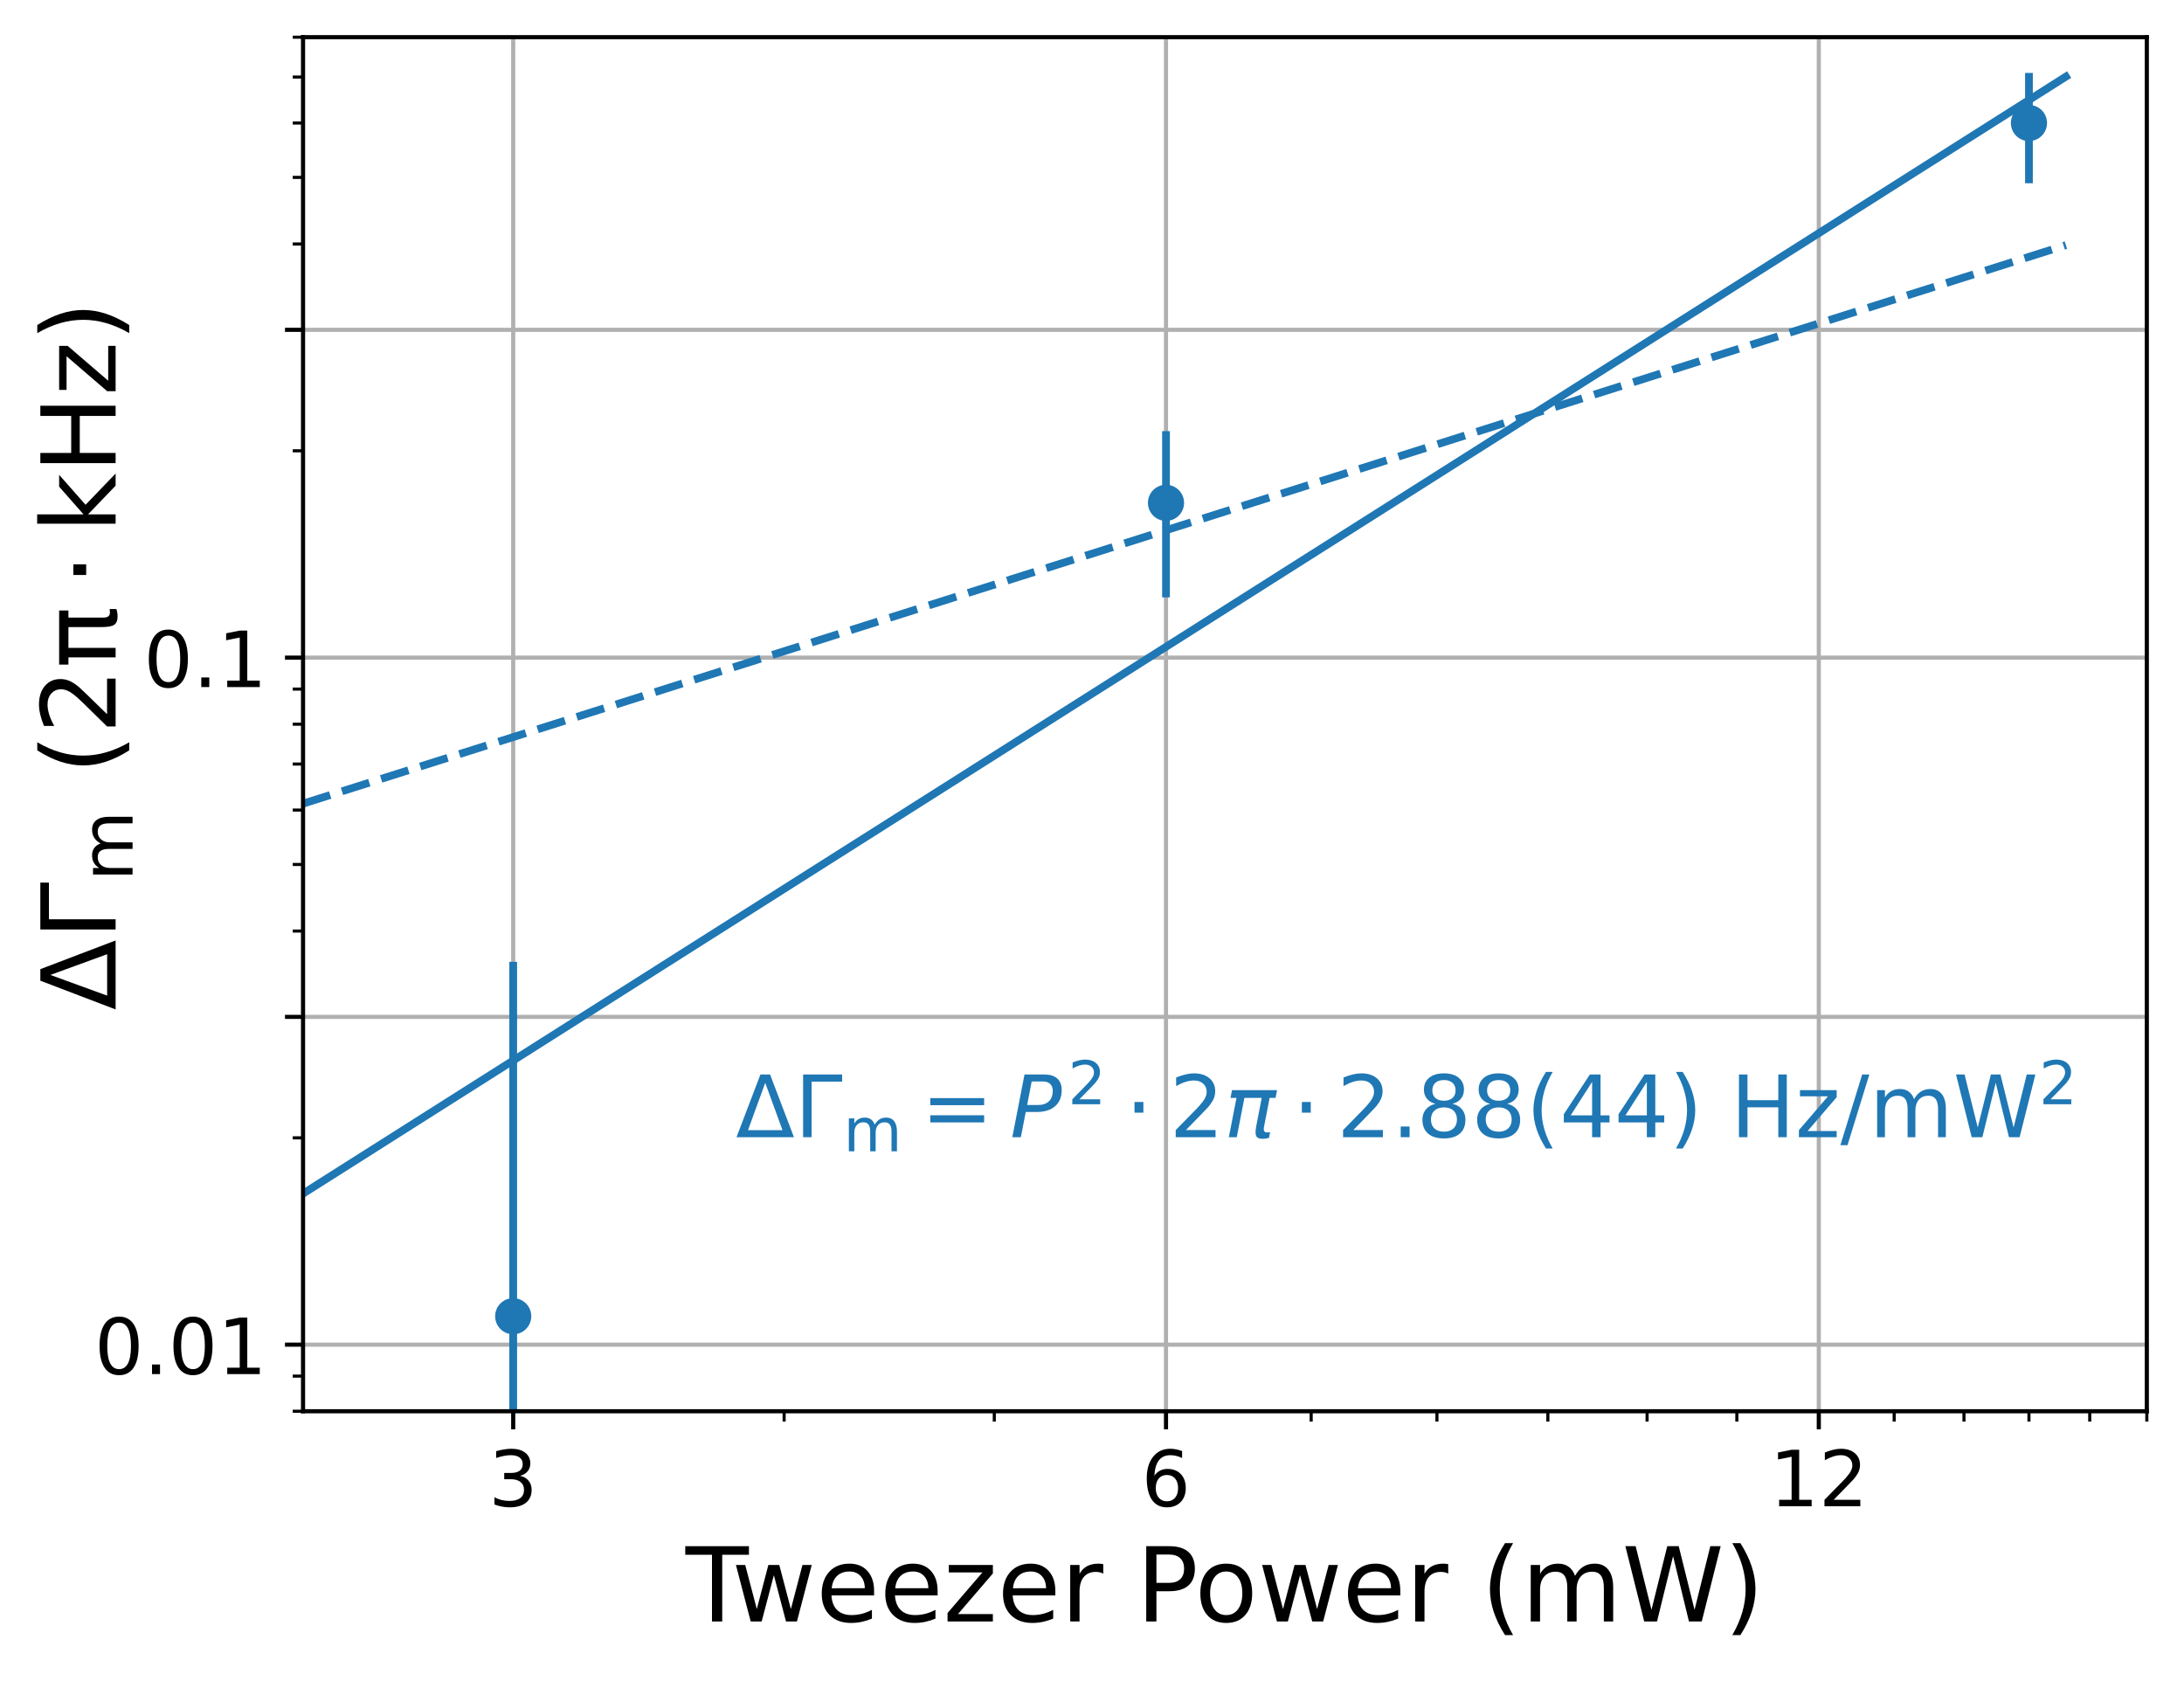
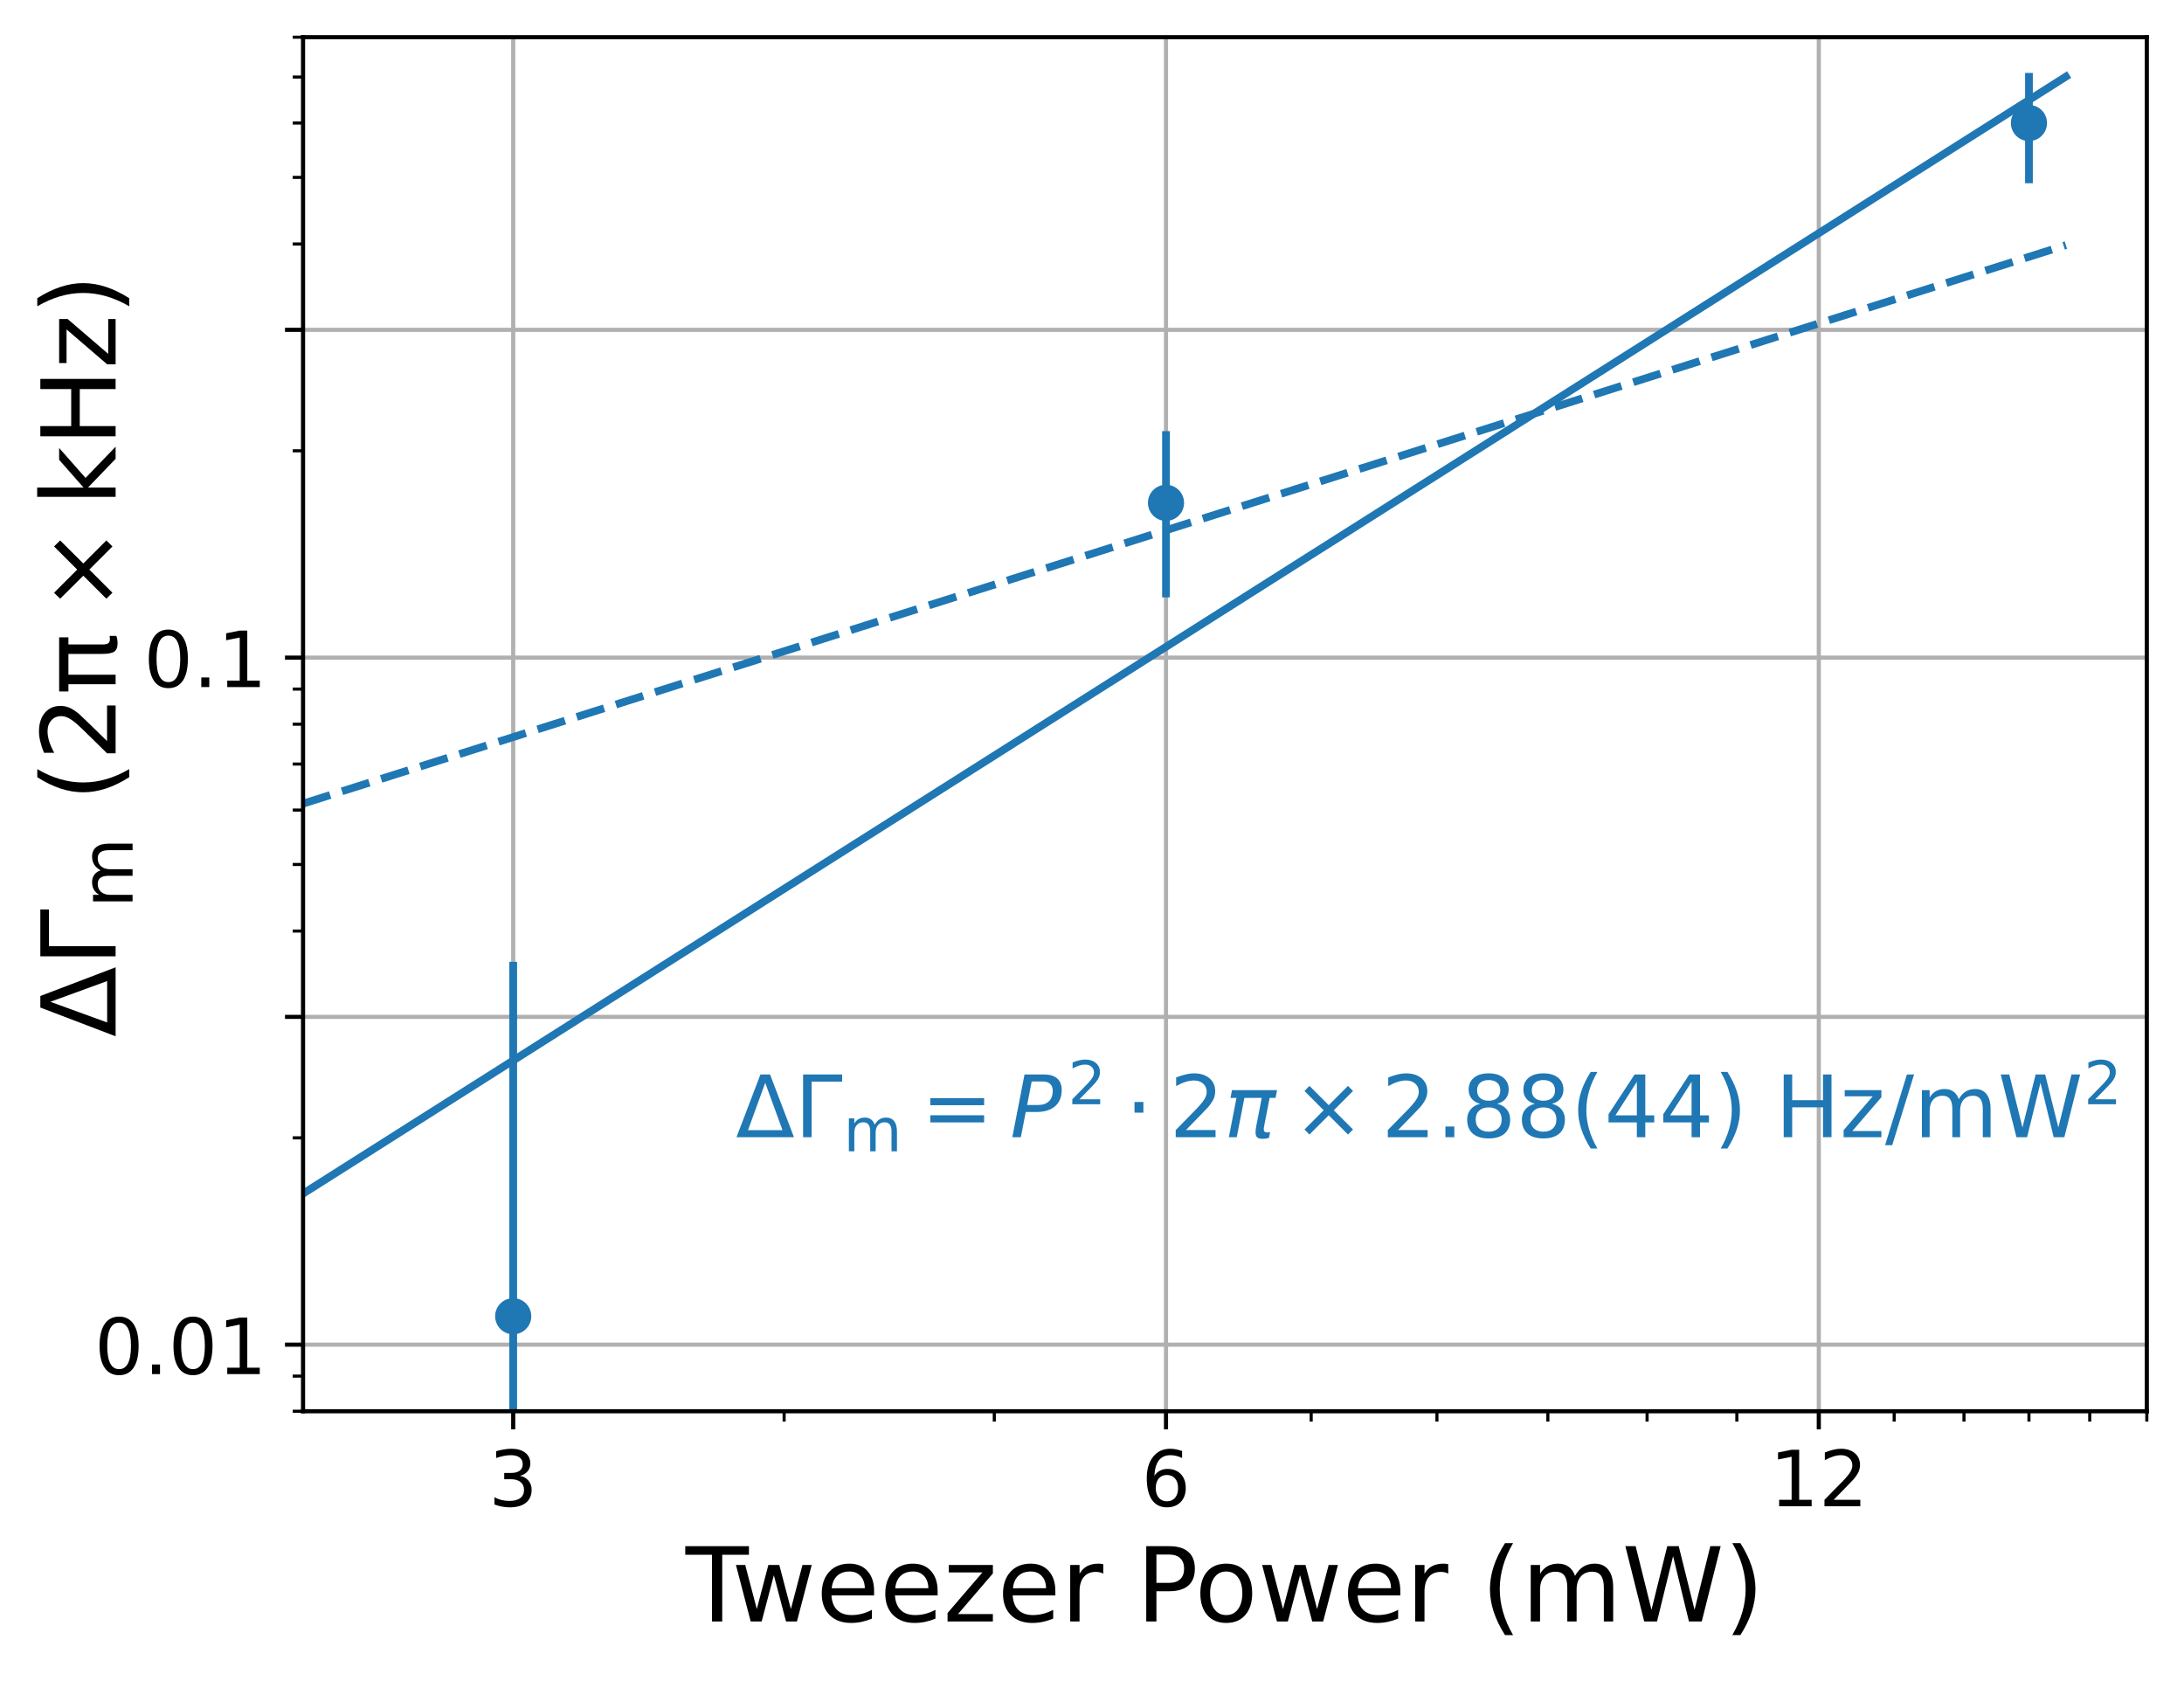
<svg xmlns="http://www.w3.org/2000/svg" xmlns:xlink="http://www.w3.org/1999/xlink" height="325.385pt" version="1.1" viewBox="0 0 423.017 325.385" width="423.017pt">
  <defs>
    <style type="text/css">*{stroke-linecap:butt;stroke-linejoin:round;}</style>
  </defs>
  <g id="figure_1">
    <g id="patch_1">
      <path d="M 0 325.385  L 423.017 325.385  L 423.017 0  L 0 0  z " style="fill:none;" />
    </g>
    <g id="axes_1">
      <g id="patch_2">
        <path d="M 58.697 273.312  L 415.817 273.312  L 415.817 7.2  L 58.697 7.2  z " style="fill:none;" />
      </g>
      <g id="matplotlib.axis_1">
        <g id="xtick_1">
          <g id="line2d_1">
            <path clip-path="url(#p34276686cf)" d="M 99.402 273.312  L 99.402 7.2  " style="fill:none;stroke:#b0b0b0;stroke-linecap:square;stroke-width:0.8;" />
          </g>
          <g id="line2d_2">
            <defs>
              <path d="M 0 0  L 0 3.5  " id="m005f0a59be" style="stroke:#000000;stroke-width:0.8;" />
            </defs>
            <g>
              <use style="stroke:#000000;stroke-width:0.8;" x="99.402" xlink:href="#m005f0a59be" y="273.312" />
            </g>
          </g>
          <g id="text_1">
            <g transform="translate(94.62968 291.7097)scale(0.15 -0.15)">
              <defs>
                <path d="M 40.578 39.312  Q 47.656 37.797 51.625 33  Q 55.609 28.219 55.609 21.188  Q 55.609 10.406 48.188 4.484  Q 40.766 -1.422 27.094 -1.422  Q 22.516 -1.422 17.656 -0.516  Q 12.797 0.391 7.625 2.203  L 7.625 11.719  Q 11.719 9.328 16.594 8.109  Q 21.484 6.891 26.812 6.891  Q 36.078 6.891 40.938 10.547  Q 45.797 14.203 45.797 21.188  Q 45.797 27.641 41.281 31.266  Q 36.766 34.906 28.719 34.906  L 20.219 34.906  L 20.219 43.016  L 29.109 43.016  Q 36.375 43.016 40.234 45.922  Q 44.094 48.828 44.094 54.297  Q 44.094 59.906 40.109 62.906  Q 36.141 65.922 28.719 65.922  Q 24.656 65.922 20.016 65.031  Q 15.375 64.156 9.812 62.312  L 9.812 71.094  Q 15.438 72.656 20.344 73.438  Q 25.25 74.219 29.594 74.219  Q 40.828 74.219 47.359 69.109  Q 53.906 64.016 53.906 55.328  Q 53.906 49.266 50.438 45.094  Q 46.969 40.922 40.578 39.312  z " id="DejaVuSans-51" />
              </defs>
              <use xlink:href="#DejaVuSans-51" />
            </g>
          </g>
        </g>
        <g id="xtick_2">
          <g id="line2d_3">
            <path clip-path="url(#p34276686cf)" d="M 225.841 273.312  L 225.841 7.2  " style="fill:none;stroke:#b0b0b0;stroke-linecap:square;stroke-width:0.8;" />
          </g>
          <g id="line2d_4">
            <g>
              <use style="stroke:#000000;stroke-width:0.8;" x="225.841" xlink:href="#m005f0a59be" y="273.312" />
            </g>
          </g>
          <g id="text_2">
            <g transform="translate(221.0694 291.7097)scale(0.15 -0.15)">
              <defs>
                <path d="M 33.016 40.375  Q 26.375 40.375 22.484 35.828  Q 18.609 31.297 18.609 23.391  Q 18.609 15.531 22.484 10.953  Q 26.375 6.391 33.016 6.391  Q 39.656 6.391 43.531 10.953  Q 47.406 15.531 47.406 23.391  Q 47.406 31.297 43.531 35.828  Q 39.656 40.375 33.016 40.375  z M 52.594 71.297  L 52.594 62.312  Q 48.875 64.062 45.094 64.984  Q 41.312 65.922 37.594 65.922  Q 27.828 65.922 22.672 59.328  Q 17.531 52.734 16.797 39.406  Q 19.672 43.656 24.016 45.922  Q 28.375 48.188 33.594 48.188  Q 44.578 48.188 50.953 41.516  Q 57.328 34.859 57.328 23.391  Q 57.328 12.156 50.688 5.359  Q 44.047 -1.422 33.016 -1.422  Q 20.359 -1.422 13.672 8.266  Q 6.984 17.969 6.984 36.375  Q 6.984 53.656 15.188 63.938  Q 23.391 74.219 37.203 74.219  Q 40.922 74.219 44.703 73.484  Q 48.484 72.75 52.594 71.297  z " id="DejaVuSans-54" />
              </defs>
              <use xlink:href="#DejaVuSans-54" />
            </g>
          </g>
        </g>
        <g id="xtick_3">
          <g id="line2d_5">
            <path clip-path="url(#p34276686cf)" d="M 352.281 273.312  L 352.281 7.2  " style="fill:none;stroke:#b0b0b0;stroke-linecap:square;stroke-width:0.8;" />
          </g>
          <g id="line2d_6">
            <g>
              <use style="stroke:#000000;stroke-width:0.8;" x="352.281" xlink:href="#m005f0a59be" y="273.312" />
            </g>
          </g>
          <g id="text_3">
            <g transform="translate(342.7373 291.7097)scale(0.15 -0.15)">
              <defs>
                <path d="M 12.406 8.297  L 28.516 8.297  L 28.516 63.922  L 10.984 60.406  L 10.984 69.391  L 28.422 72.906  L 38.281 72.906  L 38.281 8.297  L 54.391 8.297  L 54.391 0  L 12.406 0  z " id="DejaVuSans-49" />
                <path d="M 19.188 8.297  L 53.609 8.297  L 53.609 0  L 7.328 0  L 7.328 8.297  Q 12.938 14.109 22.625 23.891  Q 32.328 33.688 34.812 36.531  Q 39.547 41.844 41.422 45.531  Q 43.312 49.219 43.312 52.781  Q 43.312 58.594 39.234 62.25  Q 35.156 65.922 28.609 65.922  Q 23.969 65.922 18.812 64.312  Q 13.672 62.703 7.812 59.422  L 7.812 69.391  Q 13.766 71.781 18.938 73  Q 24.125 74.219 28.422 74.219  Q 39.75 74.219 46.484 68.547  Q 53.219 62.891 53.219 53.422  Q 53.219 48.922 51.531 44.891  Q 49.859 40.875 45.406 35.406  Q 44.188 33.984 37.641 27.219  Q 31.109 20.453 19.188 8.297  z " id="DejaVuSans-50" />
              </defs>
              <use xlink:href="#DejaVuSans-49" />
              <use x="63.623" xlink:href="#DejaVuSans-50" />
            </g>
          </g>
        </g>
        <g id="xtick_4">
          <g id="line2d_7">
            <defs>
              <path d="M 0 0  L 0 2  " id="m6449f80ab4" style="stroke:#000000;stroke-width:0.6;" />
            </defs>
            <g>
              <use style="stroke:#000000;stroke-width:0.6;" x="151.879" xlink:href="#m6449f80ab4" y="273.312" />
            </g>
          </g>
        </g>
        <g id="xtick_5">
          <g id="line2d_8">
            <g>
              <use style="stroke:#000000;stroke-width:0.6;" x="192.583" xlink:href="#m6449f80ab4" y="273.312" />
            </g>
          </g>
        </g>
        <g id="xtick_6">
          <g id="line2d_9">
            <g>
              <use style="stroke:#000000;stroke-width:0.6;" x="253.961" xlink:href="#m6449f80ab4" y="273.312" />
            </g>
          </g>
        </g>
        <g id="xtick_7">
          <g id="line2d_10">
            <g>
              <use style="stroke:#000000;stroke-width:0.6;" x="278.319" xlink:href="#m6449f80ab4" y="273.312" />
            </g>
          </g>
        </g>
        <g id="xtick_8">
          <g id="line2d_11">
            <g>
              <use style="stroke:#000000;stroke-width:0.6;" x="299.804" xlink:href="#m6449f80ab4" y="273.312" />
            </g>
          </g>
        </g>
        <g id="xtick_9">
          <g id="line2d_12">
            <g>
              <use style="stroke:#000000;stroke-width:0.6;" x="319.023" xlink:href="#m6449f80ab4" y="273.312" />
            </g>
          </g>
        </g>
        <g id="xtick_10">
          <g id="line2d_13">
            <g>
              <use style="stroke:#000000;stroke-width:0.6;" x="336.409" xlink:href="#m6449f80ab4" y="273.312" />
            </g>
          </g>
        </g>
        <g id="xtick_11">
          <g id="line2d_14">
            <g>
              <use style="stroke:#000000;stroke-width:0.6;" x="366.882" xlink:href="#m6449f80ab4" y="273.312" />
            </g>
          </g>
        </g>
        <g id="xtick_12">
          <g id="line2d_15">
            <g>
              <use style="stroke:#000000;stroke-width:0.6;" x="380.4" xlink:href="#m6449f80ab4" y="273.312" />
            </g>
          </g>
        </g>
        <g id="xtick_13">
          <g id="line2d_16">
            <g>
              <use style="stroke:#000000;stroke-width:0.6;" x="392.986" xlink:href="#m6449f80ab4" y="273.312" />
            </g>
          </g>
        </g>
        <g id="xtick_14">
          <g id="line2d_17">
            <g>
              <use style="stroke:#000000;stroke-width:0.6;" x="404.758" xlink:href="#m6449f80ab4" y="273.312" />
            </g>
          </g>
        </g>
        <g id="xtick_15">
          <g id="line2d_18">
            <g>
              <use style="stroke:#000000;stroke-width:0.6;" x="415.817" xlink:href="#m6449f80ab4" y="273.312" />
            </g>
          </g>
        </g>
        <g id="text_4">
          <g transform="translate(132.7867 314.0261)scale(0.2 -0.2)">
            <defs>
              <path d="M -0.297 72.906  L 61.375 72.906  L 61.375 64.594  L 35.5 64.594  L 35.5 0  L 25.594 0  L 25.594 64.594  L -0.297 64.594  z " id="DejaVuSans-84" />
              <path d="M 4.203 54.688  L 13.188 54.688  L 24.422 12.016  L 35.594 54.688  L 46.188 54.688  L 57.422 12.016  L 68.609 54.688  L 77.594 54.688  L 63.281 0  L 52.688 0  L 40.922 44.828  L 29.109 0  L 18.5 0  z " id="DejaVuSans-119" />
              <path d="M 56.203 29.594  L 56.203 25.203  L 14.891 25.203  Q 15.484 15.922 20.484 11.062  Q 25.484 6.203 34.422 6.203  Q 39.594 6.203 44.453 7.469  Q 49.312 8.734 54.109 11.281  L 54.109 2.781  Q 49.266 0.734 44.188 -0.344  Q 39.109 -1.422 33.891 -1.422  Q 20.797 -1.422 13.156 6.188  Q 5.516 13.812 5.516 26.812  Q 5.516 40.234 12.766 48.109  Q 20.016 56 32.328 56  Q 43.359 56 49.781 48.891  Q 56.203 41.797 56.203 29.594  z M 47.219 32.234  Q 47.125 39.594 43.094 43.984  Q 39.062 48.391 32.422 48.391  Q 24.906 48.391 20.391 44.141  Q 15.875 39.891 15.188 32.172  z " id="DejaVuSans-101" />
              <path d="M 5.516 54.688  L 48.188 54.688  L 48.188 46.484  L 14.406 7.172  L 48.188 7.172  L 48.188 0  L 4.297 0  L 4.297 8.203  L 38.094 47.516  L 5.516 47.516  z " id="DejaVuSans-122" />
              <path d="M 41.109 46.297  Q 39.594 47.172 37.812 47.578  Q 36.031 48 33.891 48  Q 26.266 48 22.188 43.047  Q 18.109 38.094 18.109 28.812  L 18.109 0  L 9.078 0  L 9.078 54.688  L 18.109 54.688  L 18.109 46.188  Q 20.953 51.172 25.484 53.578  Q 30.031 56 36.531 56  Q 37.453 56 38.578 55.875  Q 39.703 55.766 41.062 55.516  z " id="DejaVuSans-114" />
              <path id="DejaVuSans-32" />
              <path d="M 19.672 64.797  L 19.672 37.406  L 32.078 37.406  Q 38.969 37.406 42.719 40.969  Q 46.484 44.531 46.484 51.125  Q 46.484 57.672 42.719 61.234  Q 38.969 64.797 32.078 64.797  z M 9.812 72.906  L 32.078 72.906  Q 44.344 72.906 50.609 67.359  Q 56.891 61.812 56.891 51.125  Q 56.891 40.328 50.609 34.812  Q 44.344 29.297 32.078 29.297  L 19.672 29.297  L 19.672 0  L 9.812 0  z " id="DejaVuSans-80" />
              <path d="M 30.609 48.391  Q 23.391 48.391 19.188 42.75  Q 14.984 37.109 14.984 27.297  Q 14.984 17.484 19.156 11.844  Q 23.344 6.203 30.609 6.203  Q 37.797 6.203 41.984 11.859  Q 46.188 17.531 46.188 27.297  Q 46.188 37.016 41.984 42.703  Q 37.797 48.391 30.609 48.391  z M 30.609 56  Q 42.328 56 49.016 48.375  Q 55.719 40.766 55.719 27.297  Q 55.719 13.875 49.016 6.219  Q 42.328 -1.422 30.609 -1.422  Q 18.844 -1.422 12.172 6.219  Q 5.516 13.875 5.516 27.297  Q 5.516 40.766 12.172 48.375  Q 18.844 56 30.609 56  z " id="DejaVuSans-111" />
              <path d="M 31 75.875  Q 24.469 64.656 21.281 53.656  Q 18.109 42.672 18.109 31.391  Q 18.109 20.125 21.312 9.062  Q 24.516 -2 31 -13.188  L 23.188 -13.188  Q 15.875 -1.703 12.234 9.375  Q 8.594 20.453 8.594 31.391  Q 8.594 42.281 12.203 53.312  Q 15.828 64.359 23.188 75.875  z " id="DejaVuSans-40" />
              <path d="M 52 44.188  Q 55.375 50.25 60.062 53.125  Q 64.75 56 71.094 56  Q 79.641 56 84.281 50.016  Q 88.922 44.047 88.922 33.016  L 88.922 0  L 79.891 0  L 79.891 32.719  Q 79.891 40.578 77.094 44.375  Q 74.312 48.188 68.609 48.188  Q 61.625 48.188 57.562 43.547  Q 53.516 38.922 53.516 30.906  L 53.516 0  L 44.484 0  L 44.484 32.719  Q 44.484 40.625 41.703 44.406  Q 38.922 48.188 33.109 48.188  Q 26.219 48.188 22.156 43.531  Q 18.109 38.875 18.109 30.906  L 18.109 0  L 9.078 0  L 9.078 54.688  L 18.109 54.688  L 18.109 46.188  Q 21.188 51.219 25.484 53.609  Q 29.781 56 35.688 56  Q 41.656 56 45.828 52.969  Q 50 49.953 52 44.188  z " id="DejaVuSans-109" />
              <path d="M 3.328 72.906  L 13.281 72.906  L 28.609 11.281  L 43.891 72.906  L 54.984 72.906  L 70.312 11.281  L 85.594 72.906  L 95.609 72.906  L 77.297 0  L 64.891 0  L 49.516 63.281  L 33.984 0  L 21.578 0  z " id="DejaVuSans-87" />
              <path d="M 8.016 75.875  L 15.828 75.875  Q 23.141 64.359 26.781 53.312  Q 30.422 42.281 30.422 31.391  Q 30.422 20.453 26.781 9.375  Q 23.141 -1.703 15.828 -13.188  L 8.016 -13.188  Q 14.5 -2 17.703 9.062  Q 20.906 20.125 20.906 31.391  Q 20.906 42.672 17.703 53.656  Q 14.5 64.656 8.016 75.875  z " id="DejaVuSans-41" />
            </defs>
            <use xlink:href="#DejaVuSans-84" />
            <use x="44.584" xlink:href="#DejaVuSans-119" />
            <use x="126.371" xlink:href="#DejaVuSans-101" />
            <use x="187.895" xlink:href="#DejaVuSans-101" />
            <use x="249.418" xlink:href="#DejaVuSans-122" />
            <use x="301.908" xlink:href="#DejaVuSans-101" />
            <use x="363.432" xlink:href="#DejaVuSans-114" />
            <use x="404.545" xlink:href="#DejaVuSans-32" />
            <use x="436.332" xlink:href="#DejaVuSans-80" />
            <use x="493.01" xlink:href="#DejaVuSans-111" />
            <use x="554.191" xlink:href="#DejaVuSans-119" />
            <use x="635.979" xlink:href="#DejaVuSans-101" />
            <use x="697.502" xlink:href="#DejaVuSans-114" />
            <use x="738.615" xlink:href="#DejaVuSans-32" />
            <use x="770.402" xlink:href="#DejaVuSans-40" />
            <use x="809.416" xlink:href="#DejaVuSans-109" />
            <use x="906.828" xlink:href="#DejaVuSans-87" />
            <use x="1005.705" xlink:href="#DejaVuSans-41" />
          </g>
        </g>
      </g>
      <g id="matplotlib.axis_2">
        <g id="ytick_1">
          <g id="line2d_19">
            <path clip-path="url(#p34276686cf)" d="M 58.697 260.418  L 415.817 260.418  " style="fill:none;stroke:#b0b0b0;stroke-linecap:square;stroke-width:0.8;" />
          </g>
          <g id="line2d_20">
            <defs>
              <path d="M 0 0  L -3.5 0  " id="mc3ce260a5b" style="stroke:#000000;stroke-width:0.8;" />
            </defs>
            <g>
              <use style="stroke:#000000;stroke-width:0.8;" x="58.697" xlink:href="#mc3ce260a5b" y="260.418" />
            </g>
          </g>
          <g id="text_5">
            <g transform="translate(18.29861 266.1164)scale(0.15 -0.15)">
              <defs>
                <path d="M 31.781 66.406  Q 24.172 66.406 20.328 58.906  Q 16.5 51.422 16.5 36.375  Q 16.5 21.391 20.328 13.891  Q 24.172 6.391 31.781 6.391  Q 39.453 6.391 43.281 13.891  Q 47.125 21.391 47.125 36.375  Q 47.125 51.422 43.281 58.906  Q 39.453 66.406 31.781 66.406  z M 31.781 74.219  Q 44.047 74.219 50.516 64.516  Q 56.984 54.828 56.984 36.375  Q 56.984 17.969 50.516 8.266  Q 44.047 -1.422 31.781 -1.422  Q 19.531 -1.422 13.062 8.266  Q 6.594 17.969 6.594 36.375  Q 6.594 54.828 13.062 64.516  Q 19.531 74.219 31.781 74.219  z " id="DejaVuSans-48" />
                <path d="M 10.688 12.406  L 21 12.406  L 21 0  L 10.688 0  z " id="DejaVuSans-46" />
              </defs>
              <use xlink:href="#DejaVuSans-48" />
              <use x="63.623" xlink:href="#DejaVuSans-46" />
              <use x="95.41" xlink:href="#DejaVuSans-48" />
              <use x="159.033" xlink:href="#DejaVuSans-49" />
            </g>
          </g>
        </g>
        <g id="ytick_2">
          <g id="line2d_21">
            <path clip-path="url(#p34276686cf)" d="M 58.697 196.934  L 415.817 196.934  " style="fill:none;stroke:#b0b0b0;stroke-linecap:square;stroke-width:0.8;" />
          </g>
          <g id="line2d_22">
            <g>
              <use style="stroke:#000000;stroke-width:0.8;" x="58.697" xlink:href="#mc3ce260a5b" y="196.934" />
            </g>
          </g>
        </g>
        <g id="ytick_3">
          <g id="line2d_23">
            <path clip-path="url(#p34276686cf)" d="M 58.697 127.362  L 415.817 127.362  " style="fill:none;stroke:#b0b0b0;stroke-linecap:square;stroke-width:0.8;" />
          </g>
          <g id="line2d_24">
            <g>
              <use style="stroke:#000000;stroke-width:0.8;" x="58.697" xlink:href="#mc3ce260a5b" y="127.362" />
            </g>
          </g>
          <g id="text_6">
            <g transform="translate(27.84236 133.0604)scale(0.15 -0.15)">
              <use xlink:href="#DejaVuSans-48" />
              <use x="63.623" xlink:href="#DejaVuSans-46" />
              <use x="95.41" xlink:href="#DejaVuSans-49" />
            </g>
          </g>
        </g>
        <g id="ytick_4">
          <g id="line2d_25">
            <path clip-path="url(#p34276686cf)" d="M 58.697 63.878  L 415.817 63.878  " style="fill:none;stroke:#b0b0b0;stroke-linecap:square;stroke-width:0.8;" />
          </g>
          <g id="line2d_26">
            <g>
              <use style="stroke:#000000;stroke-width:0.8;" x="58.697" xlink:href="#mc3ce260a5b" y="63.878" />
            </g>
          </g>
        </g>
        <g id="ytick_5">
          <g id="line2d_27">
            <defs>
              <path d="M 0 0  L -2 0  " id="md0f4fded07" style="stroke:#000000;stroke-width:0.6;" />
            </defs>
            <g>
              <use style="stroke:#000000;stroke-width:0.6;" x="58.697" xlink:href="#md0f4fded07" y="273.312" />
            </g>
          </g>
        </g>
        <g id="ytick_6">
          <g id="line2d_28">
            <g>
              <use style="stroke:#000000;stroke-width:0.6;" x="58.697" xlink:href="#md0f4fded07" y="266.506" />
            </g>
          </g>
        </g>
        <g id="ytick_7">
          <g id="line2d_29">
            <g>
              <use style="stroke:#000000;stroke-width:0.6;" x="58.697" xlink:href="#md0f4fded07" y="220.364" />
            </g>
          </g>
        </g>
        <g id="ytick_8">
          <g id="line2d_30">
            <g>
              <use style="stroke:#000000;stroke-width:0.6;" x="58.697" xlink:href="#md0f4fded07" y="180.31" />
            </g>
          </g>
        </g>
        <g id="ytick_9">
          <g id="line2d_31">
            <g>
              <use style="stroke:#000000;stroke-width:0.6;" x="58.697" xlink:href="#md0f4fded07" y="167.415" />
            </g>
          </g>
        </g>
        <g id="ytick_10">
          <g id="line2d_32">
            <g>
              <use style="stroke:#000000;stroke-width:0.6;" x="58.697" xlink:href="#md0f4fded07" y="156.88" />
            </g>
          </g>
        </g>
        <g id="ytick_11">
          <g id="line2d_33">
            <g>
              <use style="stroke:#000000;stroke-width:0.6;" x="58.697" xlink:href="#md0f4fded07" y="147.972" />
            </g>
          </g>
        </g>
        <g id="ytick_12">
          <g id="line2d_34">
            <g>
              <use style="stroke:#000000;stroke-width:0.6;" x="58.697" xlink:href="#md0f4fded07" y="140.256" />
            </g>
          </g>
        </g>
        <g id="ytick_13">
          <g id="line2d_35">
            <g>
              <use style="stroke:#000000;stroke-width:0.6;" x="58.697" xlink:href="#md0f4fded07" y="133.45" />
            </g>
          </g>
        </g>
        <g id="ytick_14">
          <g id="line2d_36">
            <g>
              <use style="stroke:#000000;stroke-width:0.6;" x="58.697" xlink:href="#md0f4fded07" y="87.308" />
            </g>
          </g>
        </g>
        <g id="ytick_15">
          <g id="line2d_37">
            <g>
              <use style="stroke:#000000;stroke-width:0.6;" x="58.697" xlink:href="#md0f4fded07" y="47.254" />
            </g>
          </g>
        </g>
        <g id="ytick_16">
          <g id="line2d_38">
            <g>
              <use style="stroke:#000000;stroke-width:0.6;" x="58.697" xlink:href="#md0f4fded07" y="34.359" />
            </g>
          </g>
        </g>
        <g id="ytick_17">
          <g id="line2d_39">
            <g>
              <use style="stroke:#000000;stroke-width:0.6;" x="58.697" xlink:href="#md0f4fded07" y="23.824" />
            </g>
          </g>
        </g>
        <g id="ytick_18">
          <g id="line2d_40">
            <g>
              <use style="stroke:#000000;stroke-width:0.6;" x="58.697" xlink:href="#md0f4fded07" y="14.916" />
            </g>
          </g>
        </g>
        <g id="ytick_19">
          <g id="line2d_41">
            <g>
              <use style="stroke:#000000;stroke-width:0.6;" x="58.697" xlink:href="#md0f4fded07" y="7.2" />
            </g>
          </g>
        </g>
        <g id="text_7">
-           <g transform="translate(22.39688 195.6504)rotate(-90)scale(0.2 -0.2)">
+           <g transform="translate(22.39688 200.8504)rotate(-90)scale(0.2 -0.2)">
            <defs>
              <path d="M 34.188 63.188  L 14.156 8.203  L 54.25 8.203  z M 0.781 0  L 28.609 72.906  L 39.797 72.906  L 67.578 0  z " id="DejaVuSans-916" />
              <path d="M 9.812 0  L 9.812 72.906  L 55.172 72.906  L 55.172 64.594  L 19.672 64.594  L 19.672 0  z " id="DejaVuSans-915" />
              <path d="M 3.609 54.688  L 56 54.688  L 56 45.703  L 49.125 45.703  L 49.125 12.109  Q 49.125 8.594 50.312 7.047  Q 51.516 5.516 54.203 5.516  Q 54.938 5.516 56 5.641  Q 57.078 5.766 57.422 5.812  L 57.422 -0.688  Q 55.719 -1.312 53.906 -1.609  Q 52.094 -1.906 50.297 -1.906  Q 44.438 -1.906 42.188 1.297  Q 39.938 4.5 39.938 13.094  L 39.938 45.703  L 19.781 45.703  L 19.781 0  L 10.594 0  L 10.594 45.703  L 3.609 45.703  z " id="DejaVuSans-960" />
-               <path d="M 10.688 40.922  L 21 40.922  L 21 28.516  L 10.688 28.516  z " id="DejaVuSans-8901" />
+               <path d="M 70.125 53.719  L 47.797 31.297  L 70.125 8.984  L 64.312 3.078  L 41.891 25.484  L 19.484 3.078  L 13.719 8.984  L 35.984 31.297  L 13.719 53.719  L 19.484 59.625  L 41.891 37.203  L 64.312 59.625  z " id="DejaVuSans-215" />
              <path d="M 9.078 75.984  L 18.109 75.984  L 18.109 31.109  L 44.922 54.688  L 56.391 54.688  L 27.391 29.109  L 57.625 0  L 45.906 0  L 18.109 26.703  L 18.109 0  L 9.078 0  z " id="DejaVuSans-107" />
              <path d="M 9.812 72.906  L 19.672 72.906  L 19.672 43.016  L 55.516 43.016  L 55.516 72.906  L 65.375 72.906  L 65.375 0  L 55.516 0  L 55.516 34.719  L 19.672 34.719  L 19.672 0  L 9.812 0  z " id="DejaVuSans-72" />
            </defs>
            <use transform="translate(0 0.015625)" xlink:href="#DejaVuSans-916" />
            <use transform="translate(68.4082 0.015625)" xlink:href="#DejaVuSans-915" />
            <use transform="translate(125.0781 -16.39062)scale(0.7)" xlink:href="#DejaVuSans-109" />
            <use transform="translate(228.4714 0.015625)" xlink:href="#DejaVuSans-40" />
            <use transform="translate(267.485 0.015625)" xlink:href="#DejaVuSans-50" />
            <use transform="translate(331.1081 0.015625)" xlink:href="#DejaVuSans-960" />
-             <use transform="translate(410.7956 0.015625)" xlink:href="#DejaVuSans-8901" />
-             <use transform="translate(462.0651 0.015625)" xlink:href="#DejaVuSans-107" />
-             <use transform="translate(519.9753 0.015625)" xlink:href="#DejaVuSans-72" />
-             <use transform="translate(595.1706 0.015625)" xlink:href="#DejaVuSans-122" />
-             <use transform="translate(647.6608 0.015625)" xlink:href="#DejaVuSans-41" />
+             <use transform="translate(410.7956 0.015625)" xlink:href="#DejaVuSans-215" />
+             <use transform="translate(514.0671 0.015625)" xlink:href="#DejaVuSans-107" />
+             <use transform="translate(571.9772 0.015625)" xlink:href="#DejaVuSans-72" />
+             <use transform="translate(647.1725 0.015625)" xlink:href="#DejaVuSans-122" />
+             <use transform="translate(699.6628 0.015625)" xlink:href="#DejaVuSans-41" />
          </g>
        </g>
      </g>
      <g id="LineCollection_1">
        <path clip-path="url(#p34276686cf)" d="M 392.986 35.487  L 392.986 14.124  " style="fill:none;stroke:#1f77b4;stroke-width:1.5;" />
        <path clip-path="url(#p34276686cf)" d="M 225.841 115.69  L 225.841 83.501  " style="fill:none;stroke:#1f77b4;stroke-width:1.5;" />
        <path clip-path="url(#p34276686cf)" d="M 99.402 326.385  L 99.402 186.27  " style="fill:none;stroke:#1f77b4;stroke-width:1.5;" />
      </g>
      <g id="line2d_42">
        <path clip-path="url(#p34276686cf)" d="M 58.661 155.65  L 400.14 47.475  L 400.14 47.475  " style="fill:none;stroke:#1f77b4;stroke-dasharray:5.55,2.4;stroke-dashoffset:0;stroke-width:1.5;" />
      </g>
      <g id="line2d_43">
        <path clip-path="url(#p34276686cf)" d="M 58.661 231.189  L 400.14 14.839  L 400.14 14.839  " style="fill:none;stroke:#1f77b4;stroke-linecap:square;stroke-width:1.5;" />
      </g>
      <g id="line2d_44">
        <defs>
          <path d="M 0 3  C 0.796 3 1.559 2.684 2.121 2.121  C 2.684 1.559 3 0.796 3 0  C 3 -0.796 2.684 -1.559 2.121 -2.121  C 1.559 -2.684 0.796 -3 0 -3  C -0.796 -3 -1.559 -2.684 -2.121 -2.121  C -2.684 -1.559 -3 -0.796 -3 0  C -3 0.796 -2.684 1.559 -2.121 2.121  C -1.559 2.684 -0.796 3 0 3  z " id="mcb2457e3ba" style="stroke:#1f77b4;" />
        </defs>
        <g clip-path="url(#p34276686cf)">
          <use style="fill:#1f77b4;stroke:#1f77b4;" x="392.986" xlink:href="#mcb2457e3ba" y="23.824" />
          <use style="fill:#1f77b4;stroke:#1f77b4;" x="225.841" xlink:href="#mcb2457e3ba" y="97.383" />
          <use style="fill:#1f77b4;stroke:#1f77b4;" x="99.402" xlink:href="#mcb2457e3ba" y="254.91" />
        </g>
      </g>
      <g id="patch_3">
        <path d="M 58.697 273.312  L 58.697 7.2  " style="fill:none;stroke:#000000;stroke-linecap:square;stroke-linejoin:miter;stroke-width:0.8;" />
      </g>
      <g id="patch_4">
        <path d="M 415.817 273.312  L 415.817 7.2  " style="fill:none;stroke:#000000;stroke-linecap:square;stroke-linejoin:miter;stroke-width:0.8;" />
      </g>
      <g id="patch_5">
        <path d="M 58.697 273.312  L 415.817 273.312  " style="fill:none;stroke:#000000;stroke-linecap:square;stroke-linejoin:miter;stroke-width:0.8;" />
      </g>
      <g id="patch_6">
        <path d="M 58.697 7.2  L 415.817 7.2  " style="fill:none;stroke:#000000;stroke-linecap:square;stroke-linejoin:miter;stroke-width:0.8;" />
      </g>
      <g id="text_8">
        <g style="fill:#1f77b4;" transform="translate(142.5222 220.3637)scale(0.1666 -0.1666)">
          <defs>
            <path d="M 10.594 45.406  L 73.188 45.406  L 73.188 37.203  L 10.594 37.203  z M 10.594 25.484  L 73.188 25.484  L 73.188 17.188  L 10.594 17.188  z " id="DejaVuSans-61" />
            <path d="M 16.891 72.906  L 39.703 72.906  Q 49.656 72.906 54.875 68.266  Q 60.109 63.625 60.109 54.688  Q 60.109 42.672 52.391 35.984  Q 44.672 29.297 30.719 29.297  L 18.312 29.297  L 12.594 0  L 2.688 0  z M 25.203 64.797  L 19.922 37.406  L 32.328 37.406  Q 40.719 37.406 45.203 41.703  Q 49.703 46 49.703 54  Q 49.703 59.125 46.656 61.953  Q 43.609 64.797 38.094 64.797  z " id="DejaVuSans-Oblique-80" />
+             <path d="M 10.688 40.922  L 21 40.922  L 21 28.516  L 10.688 28.516  z " id="DejaVuSans-8901" />
            <path d="M 9.125 54.688  L 61.531 54.688  L 59.766 45.703  L 52.875 45.703  L 46.344 12.109  Q 45.656 8.594 46.578 7.031  Q 47.469 5.516 50.141 5.516  Q 50.875 5.516 51.953 5.672  Q 53.078 5.766 53.422 5.812  L 52.156 -0.688  Q 50.344 -1.312 48.484 -1.609  Q 46.578 -1.906 44.781 -1.906  Q 38.922 -1.906 37.312 1.266  Q 35.688 4.5 37.359 13.094  L 43.703 45.703  L 23.531 45.703  L 14.656 0  L 5.469 0  L 14.359 45.703  L 7.375 45.703  z " id="DejaVuSans-Oblique-960" />
            <path d="M 31.781 34.625  Q 24.75 34.625 20.719 30.859  Q 16.703 27.094 16.703 20.516  Q 16.703 13.922 20.719 10.156  Q 24.75 6.391 31.781 6.391  Q 38.812 6.391 42.859 10.172  Q 46.922 13.969 46.922 20.516  Q 46.922 27.094 42.891 30.859  Q 38.875 34.625 31.781 34.625  z M 21.922 38.812  Q 15.578 40.375 12.031 44.719  Q 8.5 49.078 8.5 55.328  Q 8.5 64.062 14.719 69.141  Q 20.953 74.219 31.781 74.219  Q 42.672 74.219 48.875 69.141  Q 55.078 64.062 55.078 55.328  Q 55.078 49.078 51.531 44.719  Q 48 40.375 41.703 38.812  Q 48.828 37.156 52.797 32.312  Q 56.781 27.484 56.781 20.516  Q 56.781 9.906 50.312 4.234  Q 43.844 -1.422 31.781 -1.422  Q 19.734 -1.422 13.25 4.234  Q 6.781 9.906 6.781 20.516  Q 6.781 27.484 10.781 32.312  Q 14.797 37.156 21.922 38.812  z M 18.312 54.391  Q 18.312 48.734 21.844 45.562  Q 25.391 42.391 31.781 42.391  Q 38.141 42.391 41.719 45.562  Q 45.312 48.734 45.312 54.391  Q 45.312 60.062 41.719 63.234  Q 38.141 66.406 31.781 66.406  Q 25.391 66.406 21.844 63.234  Q 18.312 60.062 18.312 54.391  z " id="DejaVuSans-56" />
            <path d="M 37.797 64.312  L 12.891 25.391  L 37.797 25.391  z M 35.203 72.906  L 47.609 72.906  L 47.609 25.391  L 58.016 25.391  L 58.016 17.188  L 47.609 17.188  L 47.609 0  L 37.797 0  L 37.797 17.188  L 4.891 17.188  L 4.891 26.703  z " id="DejaVuSans-52" />
            <path d="M 25.391 72.906  L 33.688 72.906  L 8.297 -9.281  L 0 -9.281  z " id="DejaVuSans-47" />
          </defs>
          <use transform="translate(0 0.765625)" xlink:href="#DejaVuSans-916" />
          <use transform="translate(68.4082 0.765625)" xlink:href="#DejaVuSans-915" />
          <use transform="translate(125.0781 -15.64062)scale(0.7)" xlink:href="#DejaVuSans-109" />
          <use transform="translate(215.4834 0.765625)" xlink:href="#DejaVuSans-61" />
          <use transform="translate(318.7549 0.765625)" xlink:href="#DejaVuSans-Oblique-80" />
          <use transform="translate(386.0744 39.04688)scale(0.7)" xlink:href="#DejaVuSans-50" />
          <use transform="translate(452.8273 0.765625)" xlink:href="#DejaVuSans-8901" />
          <use transform="translate(504.0968 0.765625)" xlink:href="#DejaVuSans-50" />
          <use transform="translate(567.7199 0.765625)" xlink:href="#DejaVuSans-Oblique-960" />
-           <use transform="translate(647.4074 0.765625)" xlink:href="#DejaVuSans-8901" />
-           <use transform="translate(698.6769 0.765625)" xlink:href="#DejaVuSans-50" />
-           <use transform="translate(762.3 0.765625)" xlink:href="#DejaVuSans-46" />
-           <use transform="translate(791.4621 0.765625)" xlink:href="#DejaVuSans-56" />
-           <use transform="translate(855.0851 0.765625)" xlink:href="#DejaVuSans-56" />
-           <use transform="translate(918.7082 0.765625)" xlink:href="#DejaVuSans-40" />
-           <use transform="translate(957.7218 0.765625)" xlink:href="#DejaVuSans-52" />
-           <use transform="translate(1021.345 0.765625)" xlink:href="#DejaVuSans-52" />
-           <use transform="translate(1084.968 0.765625)" xlink:href="#DejaVuSans-41" />
-           <use transform="translate(1156.452 0.765625)" xlink:href="#DejaVuSans-72" />
-           <use transform="translate(1231.647 0.765625)" xlink:href="#DejaVuSans-122" />
-           <use transform="translate(1284.138 0.765625)" xlink:href="#DejaVuSans-47" />
-           <use transform="translate(1317.829 0.765625)" xlink:href="#DejaVuSans-109" />
-           <use transform="translate(1415.241 0.765625)" xlink:href="#DejaVuSans-87" />
-           <use transform="translate(1515.075 39.04688)scale(0.7)" xlink:href="#DejaVuSans-50" />
+           <use transform="translate(647.4074 0.765625)" xlink:href="#DejaVuSans-215" />
+           <use transform="translate(750.6789 0.765625)" xlink:href="#DejaVuSans-50" />
+           <use transform="translate(814.3019 0.765625)" xlink:href="#DejaVuSans-46" />
+           <use transform="translate(843.464 0.765625)" xlink:href="#DejaVuSans-56" />
+           <use transform="translate(907.0871 0.765625)" xlink:href="#DejaVuSans-56" />
+           <use transform="translate(970.7101 0.765625)" xlink:href="#DejaVuSans-40" />
+           <use transform="translate(1009.724 0.765625)" xlink:href="#DejaVuSans-52" />
+           <use transform="translate(1073.347 0.765625)" xlink:href="#DejaVuSans-52" />
+           <use transform="translate(1136.97 0.765625)" xlink:href="#DejaVuSans-41" />
+           <use transform="translate(1208.454 0.765625)" xlink:href="#DejaVuSans-72" />
+           <use transform="translate(1283.649 0.765625)" xlink:href="#DejaVuSans-122" />
+           <use transform="translate(1336.139 0.765625)" xlink:href="#DejaVuSans-47" />
+           <use transform="translate(1369.831 0.765625)" xlink:href="#DejaVuSans-109" />
+           <use transform="translate(1467.243 0.765625)" xlink:href="#DejaVuSans-87" />
+           <use transform="translate(1567.077 39.04688)scale(0.7)" xlink:href="#DejaVuSans-50" />
        </g>
      </g>
    </g>
  </g>
  <defs>
    <clipPath id="p34276686cf">
      <rect height="266.112" width="357.12" x="58.697" y="7.2" />
    </clipPath>
  </defs>
</svg>
